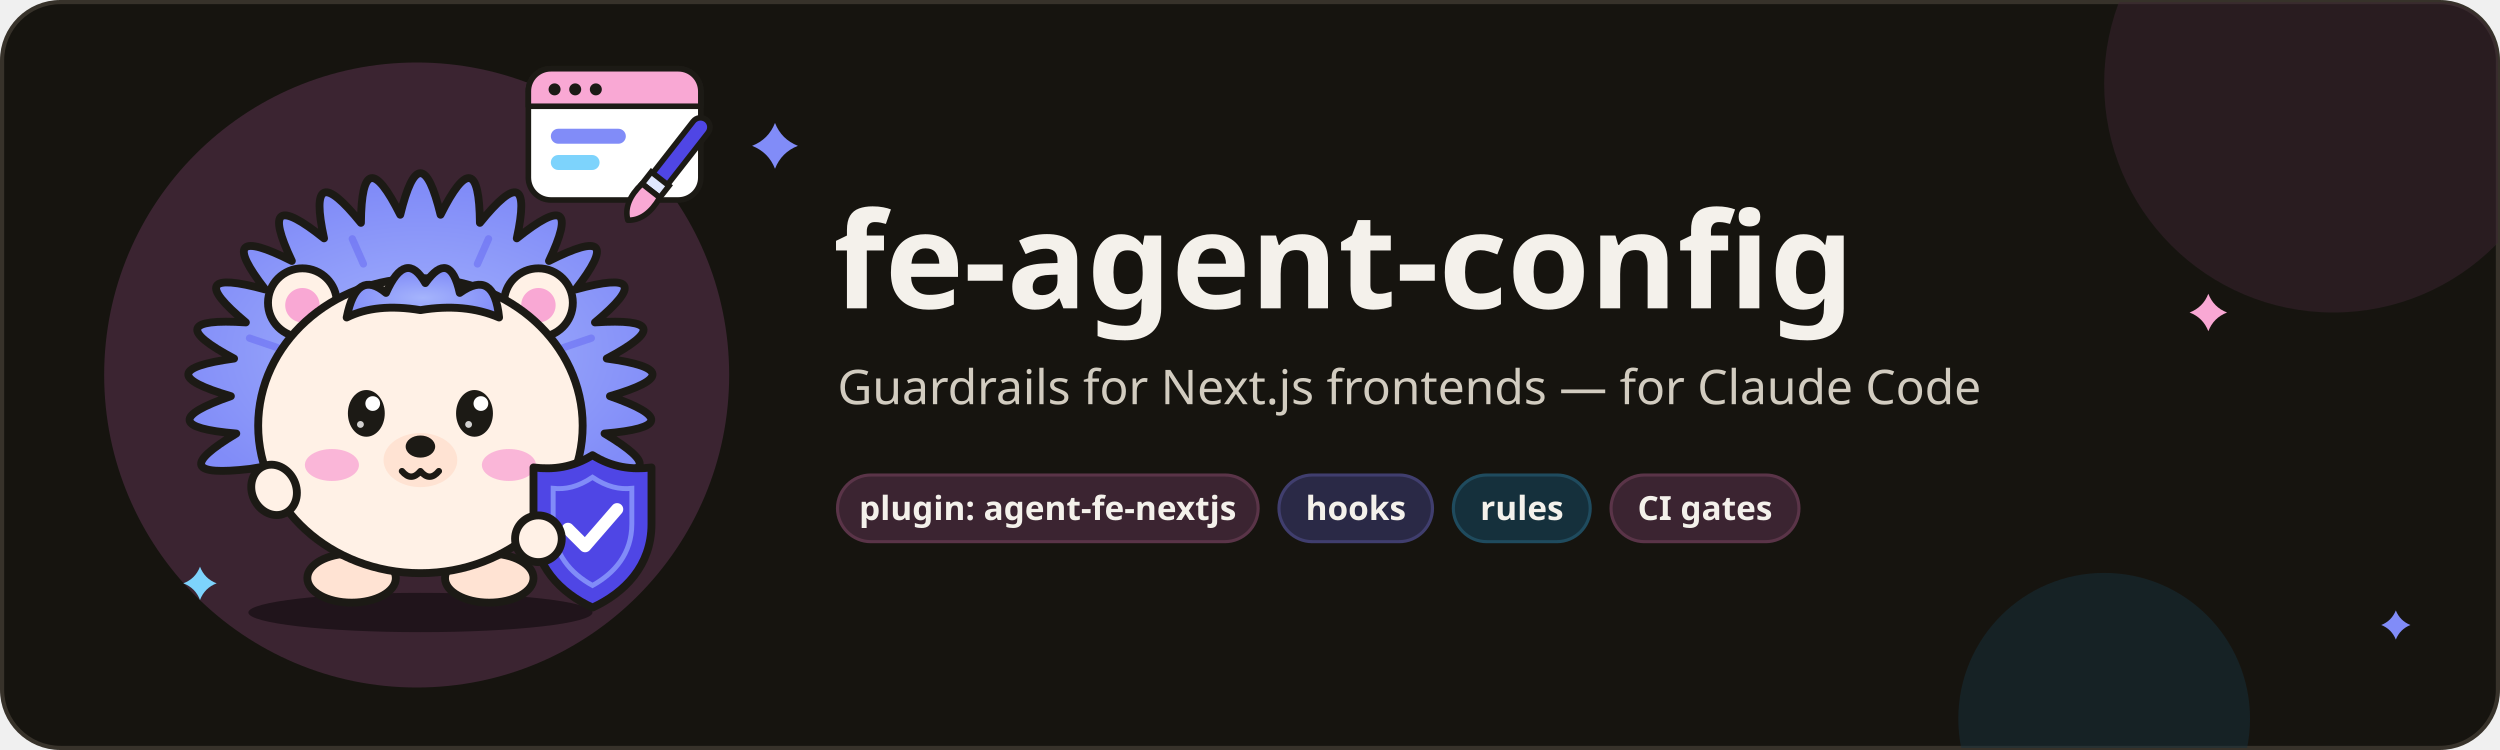
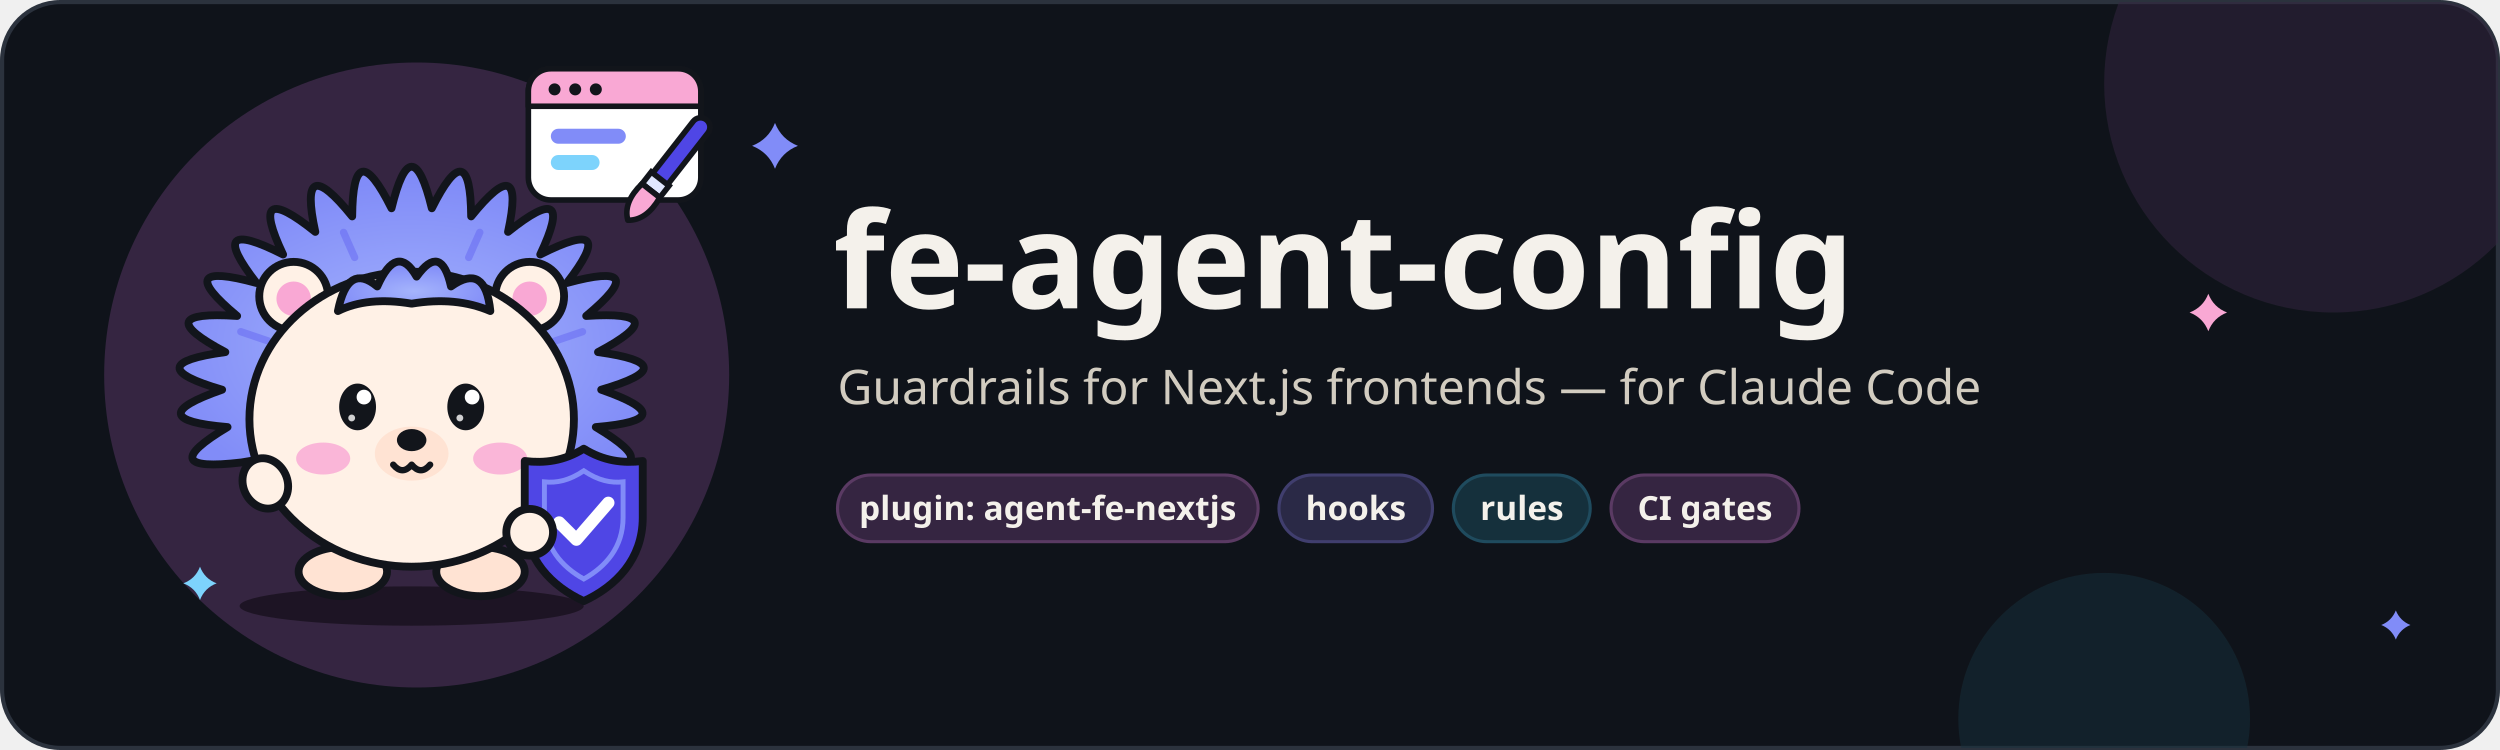
<svg xmlns="http://www.w3.org/2000/svg" viewBox="0 0 1200 360" role="img" aria-labelledby="t d">
  <defs>
    <style>.s{font-family:'Plus Jakarta Sans', system-ui, sans-serif}.m{font-family:ui-monospace, 'SF Mono', Menlo, Consolas, monospace;font-variant-ligatures:none}.eye,.tw,.blob{transform-box:fill-box;transform-origin:50% 50%}.eye{animation:blink 4.6s ease-in-out infinite}@keyframes blink{0%,93%,96%,100%{transform:scaleY(1)}94%,95%{transform:scaleY(.1)}}.glint{animation:glint 4.6s ease-in-out infinite}@keyframes glint{0%,93%,96%,100%{opacity:1}93.6%,95.4%{opacity:0}}.tw{animation:twinkle 6s ease-in-out infinite}.tw1{animation-delay:.6s}.tw2{animation-delay:2.1s}.tw3{animation-delay:3.6s}.tw4{animation-delay:5.1s}.tw5{animation-delay:1.35s}.tw6{animation-delay:2.85s}.tw7{animation-delay:4.35s}@keyframes twinkle{0%,32%,100%{transform:scale(1);opacity:1}10%{transform:scale(.85);opacity:.6}22%{transform:scale(1.1);opacity:1}}.blob{animation:drift-a 9s ease-in-out infinite}.blob2{animation-name:drift-b}.blob3{animation-name:drift-c}@keyframes drift-a{0%,100%{transform:translate(0,0)}50%{transform:translate(2px,-2px)}}@keyframes drift-b{0%,100%{transform:translate(0,0)}50%{transform:translate(-2.5px,2px)}}@keyframes drift-c{0%,100%{transform:translate(0,0)}50%{transform:translate(2px,-1.5px)}}@media (prefers-reduced-motion:reduce){*,*::before,*::after{animation:none!important}}</style>
    <filter id="sh" x="-10%" y="-10%" width="120%" height="140%">
      <feDropShadow dx="0" dy="4" stdDeviation="6" flood-color="#000000" flood-opacity="0.5" />
    </filter>
  </defs>
  <clipPath id="cc">
    <rect x="1" y="1" width="1198" height="358" rx="28" />
  </clipPath>
-   <rect x="1" y="1" width="1198" height="358" rx="28" fill="#16140f" stroke="#37322a" stroke-width="2" />
+   <rect x="1" y="1" width="1198" height="358" rx="28" fill="#0f131a" stroke="#2b323d" stroke-width="2" />
  <g clip-path="url(#cc)">
    <g class="blob">
-       <circle cx="200" cy="180" r="150" fill="#3b2431" />
+       <circle cx="200" cy="180" r="150" fill="#352541" />
    </g>
    <g class="blob blob2">
-       <circle cx="1120" cy="40" r="110" fill="#3b2431" opacity="0.5" />
+       <circle cx="1120" cy="40" r="110" fill="#352541" opacity="0.5" />
    </g>
    <g class="blob blob3">
      <circle cx="1010" cy="345" r="70" fill="#15303c" opacity="0.5" />
    </g>
  </g>
  <g class="tw tw1">
    <path d="M372,59Q375.1,66.9 383,70Q375.1,73.1 372,81Q368.9,73.1 361,70Q368.9,66.9 372,59Z" fill="#818cf8" opacity="1" />
  </g>
  <g class="tw tw2">
    <path d="M1060,141Q1062.5,147.5 1069,150Q1062.5,152.5 1060,159Q1057.5,152.5 1051,150Q1057.5,147.5 1060,141Z" fill="#f9a8d4" opacity="1" />
  </g>
  <g class="tw tw3">
    <path d="M96,272Q98.2,277.8 104,280Q98.2,282.2 96,288Q93.8,282.2 88,280Q93.8,277.8 96,272Z" fill="#7dd3fc" opacity="1" />
  </g>
  <g class="tw tw4">
    <path d="M1150,293Q1152,298 1157,300Q1152,302 1150,307Q1148,302 1143,300Q1148,298 1150,293Z" fill="#818cf8" opacity="1" />
  </g>
-   <g transform="translate(72 58) scale(1.18)">
+   <g transform="translate(67.8 54.9) scale(1.18)">
    <defs>
      <radialGradient id="mg" cx="50%" cy="60%" r="55%">
        <stop offset="0" stop-color="#a5b4fc" />
        <stop offset="1" stop-color="#818cf8" />
      </radialGradient>
    </defs>
    <ellipse cx="110" cy="200" rx="70" ry="8" fill="#000000" opacity="0.45" />
-     <path d="M110,130L40.7,141.6Q3.9,145.9 35.1,127.2Q-1.8,124.1 32.9,112Q-2.4,101.7 34.2,96.7Q2,79.6 39,82Q11.3,58.9 46.9,68.6Q25.1,40.5 57.7,57Q42.7,25.3 70.8,47.8Q63.4,13.8 85.8,41.5Q86.1,6.8 101.8,38.2Q110,4.4 118.2,38.2Q133.9,6.8 134.2,41.5Q156.6,13.8 149.2,47.8Q177.3,25.3 162.3,57Q194.9,40.5 173.1,68.6Q208.7,58.9 181,82Q218,79.6 185.8,96.7Q222.4,101.7 187.1,112Q221.8,124.1 184.9,127.2Q216.1,145.9 179.3,141.6Z" fill="url(#mg)" stroke="#1c1a15" stroke-width="3.2" stroke-linejoin="round" stroke-linecap="round" />
+     <path d="M110,130L40.7,141.6Q3.9,145.9 35.1,127.2Q-1.8,124.1 32.9,112Q-2.4,101.7 34.2,96.7Q2,79.6 39,82Q11.3,58.9 46.9,68.6Q25.1,40.5 57.7,57Q42.7,25.3 70.8,47.8Q63.4,13.8 85.8,41.5Q86.1,6.8 101.8,38.2Q110,4.4 118.2,38.2Q133.9,6.8 134.2,41.5Q156.6,13.8 149.2,47.8Q177.3,25.3 162.3,57Q194.9,40.5 173.1,68.6Q208.7,58.9 181,82Q218,79.6 185.8,96.7Q222.4,101.7 187.1,112Q221.8,124.1 184.9,127.2Q216.1,145.9 179.3,141.6Z" fill="url(#mg)" stroke="#12151b" stroke-width="3.2" stroke-linejoin="round" stroke-linecap="round" />
    <path d="M51.7,92.2L40.5,88.4" stroke="#6366f1" stroke-width="3" stroke-linecap="round" opacity=".5" />
    <path d="M65.4,71.7L56.8,64.1" stroke="#6366f1" stroke-width="3" stroke-linecap="round" opacity=".5" />
    <path d="M86.8,58.2L82.3,48" stroke="#6366f1" stroke-width="3" stroke-linecap="round" opacity=".5" />
    <path d="M133.2,58.2L137.7,48" stroke="#6366f1" stroke-width="3" stroke-linecap="round" opacity=".5" />
    <path d="M154.6,71.7L163.2,64.1" stroke="#6366f1" stroke-width="3" stroke-linecap="round" opacity=".5" />
    <path d="M168.3,92.2L179.5,88.4" stroke="#6366f1" stroke-width="3" stroke-linecap="round" opacity=".5" />
-     <circle cx="62" cy="74" r="14" fill="#fff1e6" stroke="#1c1a15" stroke-width="3.2" stroke-linejoin="round" stroke-linecap="round" />
+     <circle cx="62" cy="74" r="14" fill="#fff1e6" stroke="#12151b" stroke-width="3.2" stroke-linejoin="round" stroke-linecap="round" />
    <circle cx="62" cy="75" r="7" fill="#f9a8d4" />
-     <circle cx="158" cy="74" r="14" fill="#fff1e6" stroke="#1c1a15" stroke-width="3.2" stroke-linejoin="round" stroke-linecap="round" />
+     <circle cx="158" cy="74" r="14" fill="#fff1e6" stroke="#12151b" stroke-width="3.2" stroke-linejoin="round" stroke-linecap="round" />
    <circle cx="158" cy="75" r="7" fill="#f9a8d4" />
-     <ellipse cx="82" cy="186" rx="18" ry="10" fill="#ffe3d3" stroke="#1c1a15" stroke-width="3.2" stroke-linejoin="round" stroke-linecap="round" />
-     <ellipse cx="138" cy="186" rx="18" ry="10" fill="#ffe3d3" stroke="#1c1a15" stroke-width="3.2" stroke-linejoin="round" stroke-linecap="round" />
-     <ellipse cx="110" cy="124" rx="66" ry="60" fill="#fff1e6" stroke="#1c1a15" stroke-width="3.2" stroke-linejoin="round" stroke-linecap="round" />
-     <path d="M80,80Q84,60 96,70Q104,52 112,66Q122,52 126,70Q140,60 142,80Q128,74 110,77Q92,74 80,80Z" fill="url(#mg)" stroke="#1c1a15" stroke-width="3.2" stroke-linejoin="round" stroke-linecap="round" />
+     <ellipse cx="82" cy="186" rx="18" ry="10" fill="#ffe3d3" stroke="#12151b" stroke-width="3.2" stroke-linejoin="round" stroke-linecap="round" />
+     <ellipse cx="138" cy="186" rx="18" ry="10" fill="#ffe3d3" stroke="#12151b" stroke-width="3.2" stroke-linejoin="round" stroke-linecap="round" />
+     <ellipse cx="110" cy="124" rx="66" ry="60" fill="#fff1e6" stroke="#12151b" stroke-width="3.2" stroke-linejoin="round" stroke-linecap="round" />
+     <path d="M80,80Q84,60 96,70Q104,52 112,66Q122,52 126,70Q140,60 142,80Q128,74 110,77Q92,74 80,80Z" fill="url(#mg)" stroke="#12151b" stroke-width="3.2" stroke-linejoin="round" stroke-linecap="round" />
    <ellipse cx="74" cy="140" rx="11" ry="6.5" fill="#f9a8d4" opacity=".8" />
    <ellipse cx="146" cy="140" rx="11" ry="6.5" fill="#f9a8d4" opacity=".8" />
    <g class="eye">
-       <ellipse cx="88" cy="119" rx="7.5" ry="9.5" fill="#1c1a15" />
+       <ellipse cx="88" cy="119" rx="7.5" ry="9.5" fill="#12151b" />
      <g class="glint">
        <circle cx="90.6" cy="115" r="3" fill="#ffffff" />
        <circle cx="85.6" cy="123.5" r="1.4" fill="#ffffff" opacity=".8" />
      </g>
    </g>
    <g class="eye">
-       <ellipse cx="132" cy="119" rx="7.5" ry="9.5" fill="#1c1a15" />
+       <ellipse cx="132" cy="119" rx="7.5" ry="9.5" fill="#12151b" />
      <g class="glint">
        <circle cx="134.6" cy="115" r="3" fill="#ffffff" />
        <circle cx="129.6" cy="123.5" r="1.4" fill="#ffffff" opacity=".8" />
      </g>
    </g>
    <ellipse cx="110" cy="138" rx="15" ry="11" fill="#ffe3d3" />
-     <ellipse cx="110" cy="132.5" rx="6" ry="4.5" fill="#1c1a15" />
-     <path d="M102.5,142.5q3.75,4.5 7.5,0q3.75,4.5 7.5,0" fill="none" stroke="#1c1a15" stroke-width="2.6" stroke-linecap="round" stroke-linejoin="round" />
-     <ellipse cx="50" cy="152" rx="9" ry="10.5" fill="#fff1e6" stroke="#1c1a15" stroke-width="3.2" stroke-linejoin="round" stroke-linecap="round" transform="rotate(-25 46 150)" />
-     <path d="M180,136C188,141 196,142 204,141L204,164C204,181 193,192 180,198C167,192 156,181 156,164L156,141C164,142 172,141 180,136Z" fill="#4f46e5" stroke="#1c1a15" stroke-width="3.2" stroke-linejoin="round" stroke-linecap="round" />
+     <ellipse cx="110" cy="132.5" rx="6" ry="4.5" fill="#12151b" />
+     <path d="M102.5,142.5q3.75,4.5 7.5,0q3.75,4.5 7.5,0" fill="none" stroke="#12151b" stroke-width="2.6" stroke-linecap="round" stroke-linejoin="round" />
+     <ellipse cx="50" cy="152" rx="9" ry="10.5" fill="#fff1e6" stroke="#12151b" stroke-width="3.2" stroke-linejoin="round" stroke-linecap="round" transform="rotate(-25 46 150)" />
+     <path d="M180,136C188,141 196,142 204,141L204,164C204,181 193,192 180,198C167,192 156,181 156,164L156,141C164,142 172,141 180,136Z" fill="#4f46e5" stroke="#12151b" stroke-width="3.2" stroke-linejoin="round" stroke-linecap="round" />
    <path d="M180,145C186,149 191,150 196,149.5L196,164C196,176 189,184 180,189C171,184 164,176 164,164L164,149.5C169,150 174,149 180,145Z" fill="none" stroke="#818cf8" stroke-width="2" />
    <path d="M170,166l7,7l13,-15" fill="none" stroke="#ffffff" stroke-width="5" stroke-linecap="round" stroke-linejoin="round" />
-     <circle cx="158" cy="170" r="9.5" fill="#fff1e6" stroke="#1c1a15" stroke-width="3.2" stroke-linejoin="round" stroke-linecap="round" />
+     <circle cx="158" cy="170" r="9.5" fill="#fff1e6" stroke="#12151b" stroke-width="3.2" stroke-linejoin="round" stroke-linecap="round" />
  </g>
  <g transform="translate(250 24) scale(0.9)">
-     <rect x="4" y="10" width="92" height="70" rx="12" fill="#ffffff" stroke="#1c1a15" stroke-width="3" />
-     <path d="M4,22a12,12 0 0 1 12,-12h68a12,12 0 0 1 12,12v8h-92z" fill="#f9a8d4" stroke="#1c1a15" stroke-width="3" stroke-linejoin="round" />
-     <circle cx="18" cy="21" r="3.2" fill="#1c1a15" />
-     <circle cx="29" cy="21" r="3.2" fill="#1c1a15" />
-     <circle cx="40" cy="21" r="3.2" fill="#1c1a15" />
+     <rect x="4" y="10" width="92" height="70" rx="12" fill="#ffffff" stroke="#12151b" stroke-width="3" />
+     <path d="M4,22a12,12 0 0 1 12,-12h68a12,12 0 0 1 12,12v8h-92z" fill="#f9a8d4" stroke="#12151b" stroke-width="3" stroke-linejoin="round" />
+     <circle cx="18" cy="21" r="3.2" fill="#12151b" />
+     <circle cx="29" cy="21" r="3.2" fill="#12151b" />
+     <circle cx="40" cy="21" r="3.2" fill="#12151b" />
    <rect x="16" y="42" width="40" height="8" rx="4" fill="#818cf8" />
    <rect x="16" y="56" width="26" height="8" rx="4" fill="#7dd3fc" />
    <g transform="rotate(38 78 64)">
-       <rect x="73" y="30" width="10" height="44" rx="5" fill="#4f46e5" stroke="#1c1a15" stroke-width="3" />
-       <rect x="72" y="70" width="12" height="8" fill="#e0e7ff" stroke="#1c1a15" stroke-width="3" />
-       <path d="M72,78h12q2,14 -6,20q-8,-6 -6,-20z" fill="#f9a8d4" stroke="#1c1a15" stroke-width="3" stroke-linejoin="round" />
+       <rect x="73" y="30" width="10" height="44" rx="5" fill="#4f46e5" stroke="#12151b" stroke-width="3" />
+       <rect x="72" y="70" width="12" height="8" fill="#e0e7ff" stroke="#12151b" stroke-width="3" />
+       <path d="M72,78h12q2,14 -6,20q-8,-6 -6,-20z" fill="#f9a8d4" stroke="#12151b" stroke-width="3" stroke-linejoin="round" />
    </g>
  </g>
  <text class="s" x="400" y="148" font-size="64" font-weight="800" fill="#f4f1eb">fe-agent-config</text>
  <text class="s" x="402" y="194" font-size="23" font-weight="500" fill="#d2ccc0">Guardrails for Next.js frontends — for Claude Code</text>
-   <rect x="402" y="228" width="201.9" height="32" rx="16.0" fill="#3b2431" stroke="#5a3448" stroke-width="1.5" />
+   <rect x="402" y="228" width="201.9" height="32" rx="16.0" fill="#352541" stroke="#5a3a63" stroke-width="1.5" />
  <text class="s" x="502.9" y="249.6" font-size="16" font-weight="600" fill="#f4f1eb" text-anchor="middle">plugin: agent-fe-nextjs</text>
  <rect x="613.9" y="228" width="73.7" height="32" rx="16.0" fill="#2a2946" stroke="#403e6e" stroke-width="1.5" />
  <text class="s" x="650.8" y="249.6" font-size="16" font-weight="600" fill="#f4f1eb" text-anchor="middle">hooks</text>
  <rect x="697.6" y="228" width="65.7" height="32" rx="16.0" fill="#15303c" stroke="#1f4b5e" stroke-width="1.5" />
  <text class="s" x="730.5" y="249.6" font-size="16" font-weight="600" fill="#f4f1eb" text-anchor="middle">rules</text>
-   <rect x="773.3" y="228" width="90.2" height="32" rx="16.0" fill="#3b2431" stroke="#5a3448" stroke-width="1.5" />
+   <rect x="773.3" y="228" width="90.2" height="32" rx="16.0" fill="#352541" stroke="#5a3a63" stroke-width="1.5" />
  <text class="s" x="818.4" y="249.6" font-size="16" font-weight="600" fill="#f4f1eb" text-anchor="middle">CI gates</text>
</svg>
